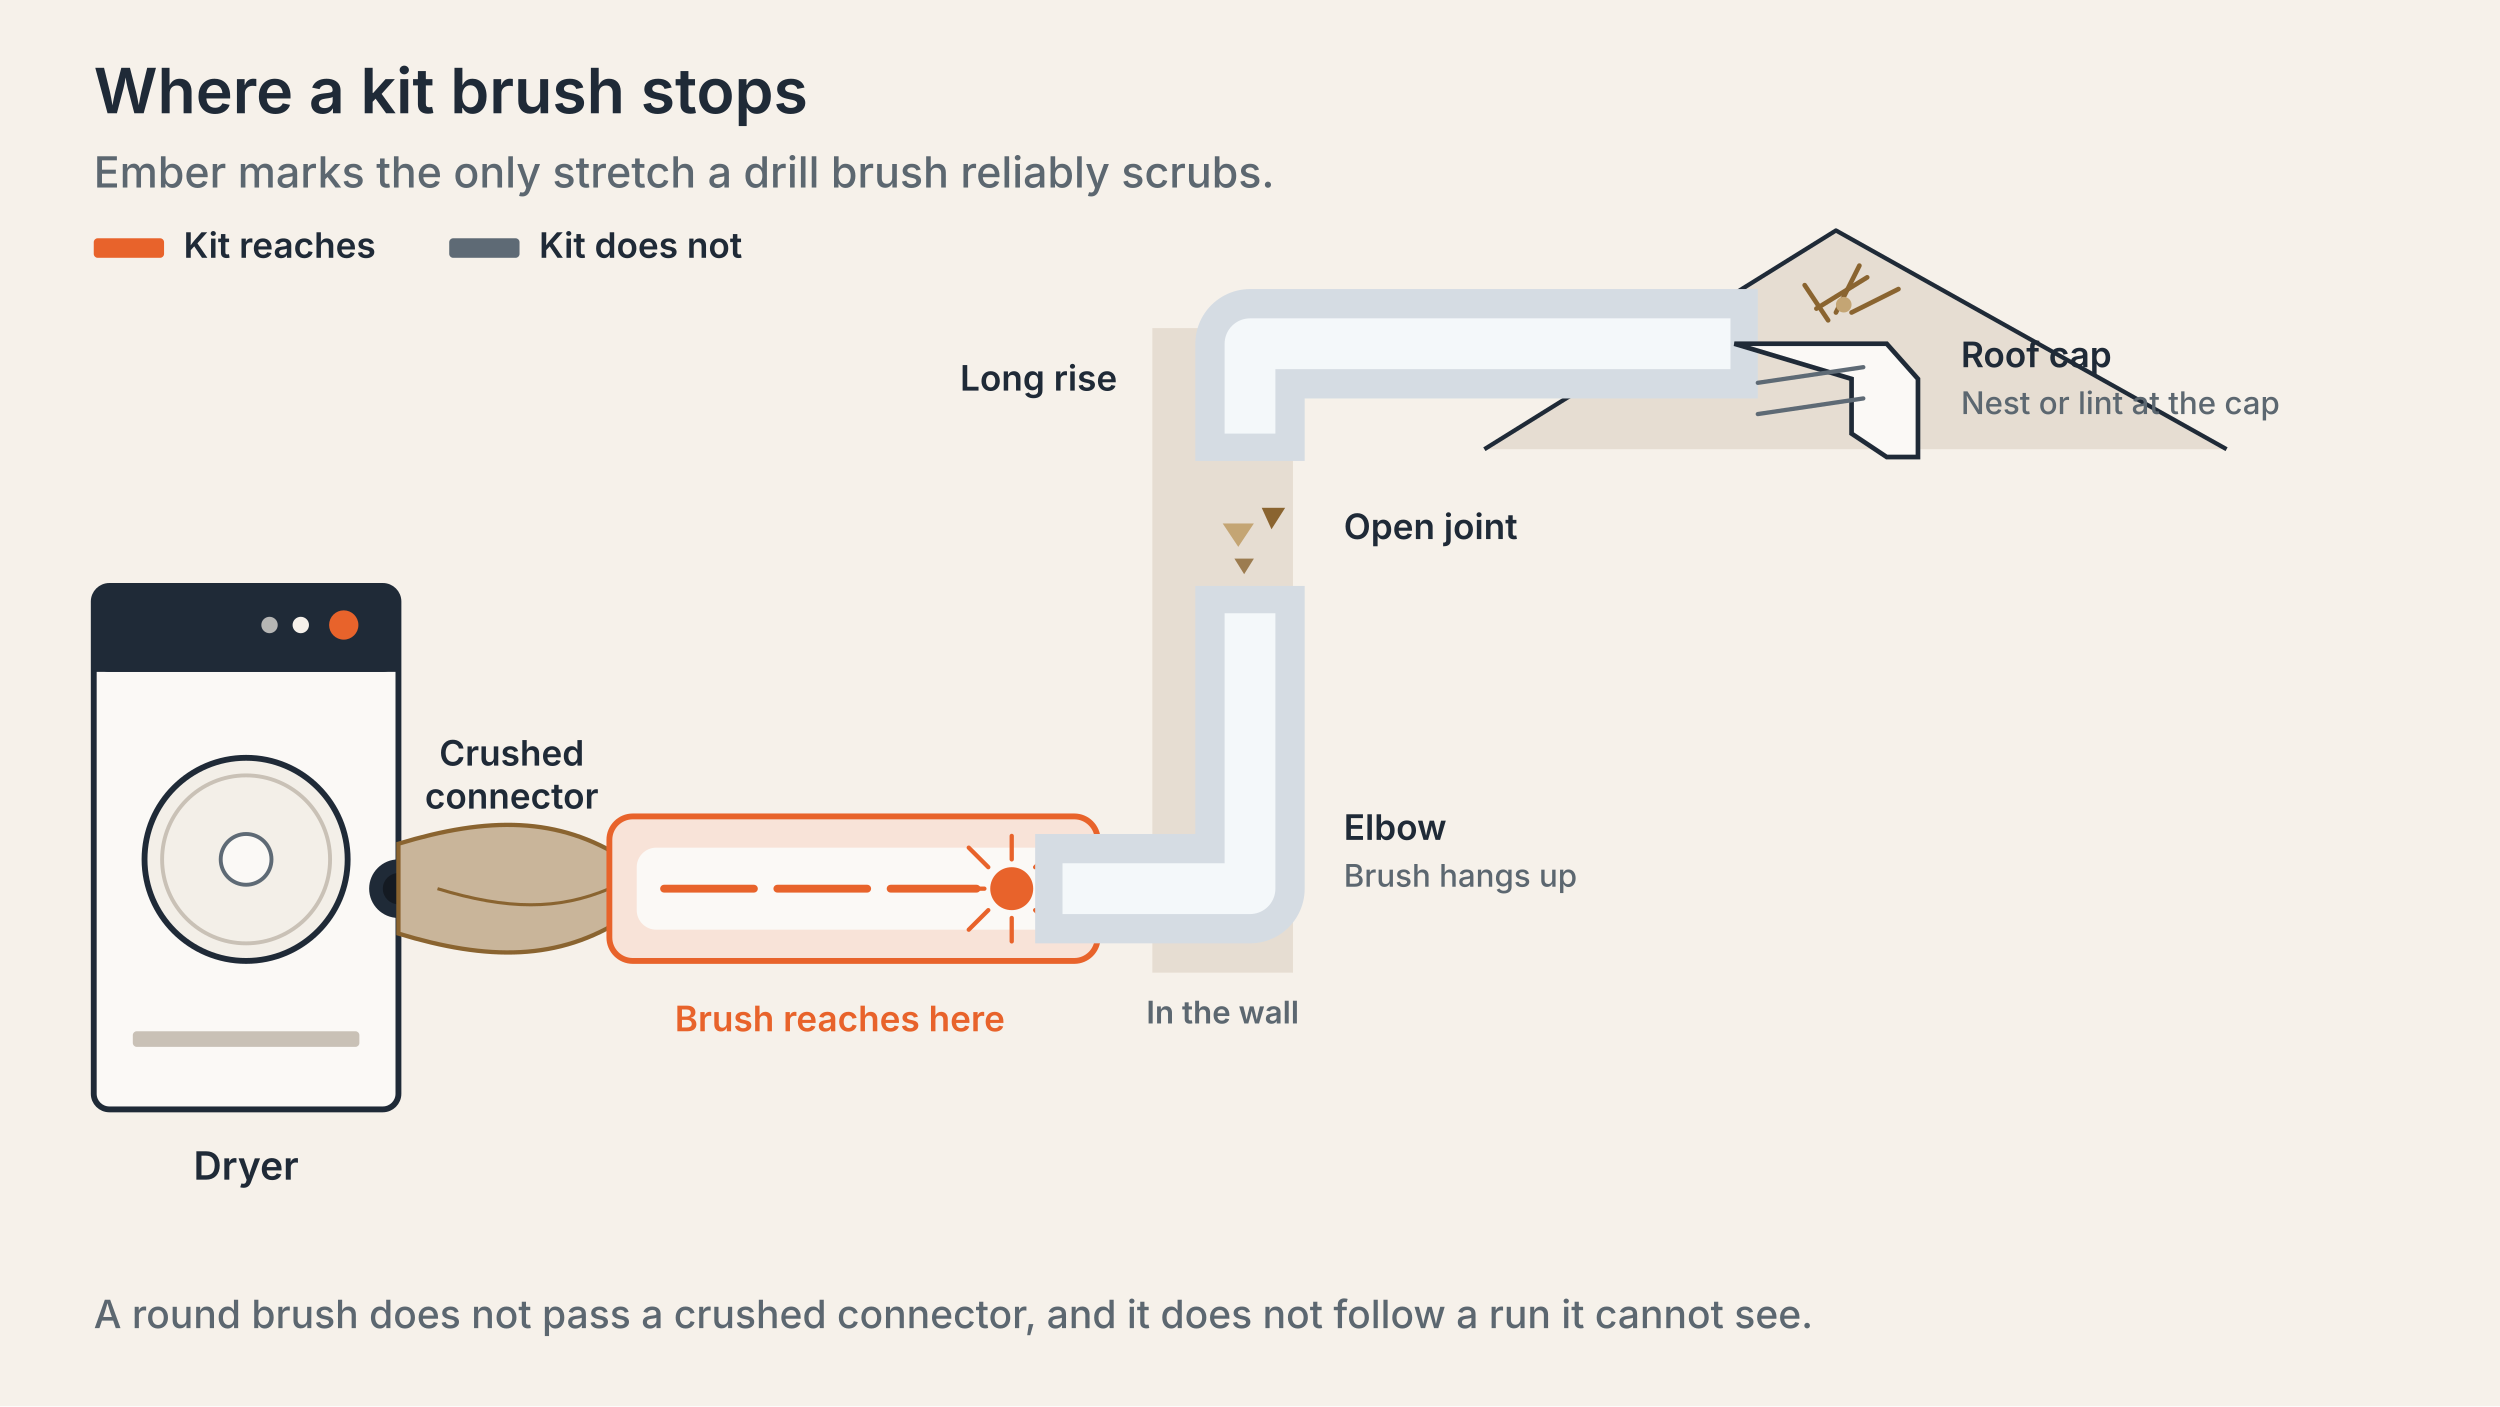
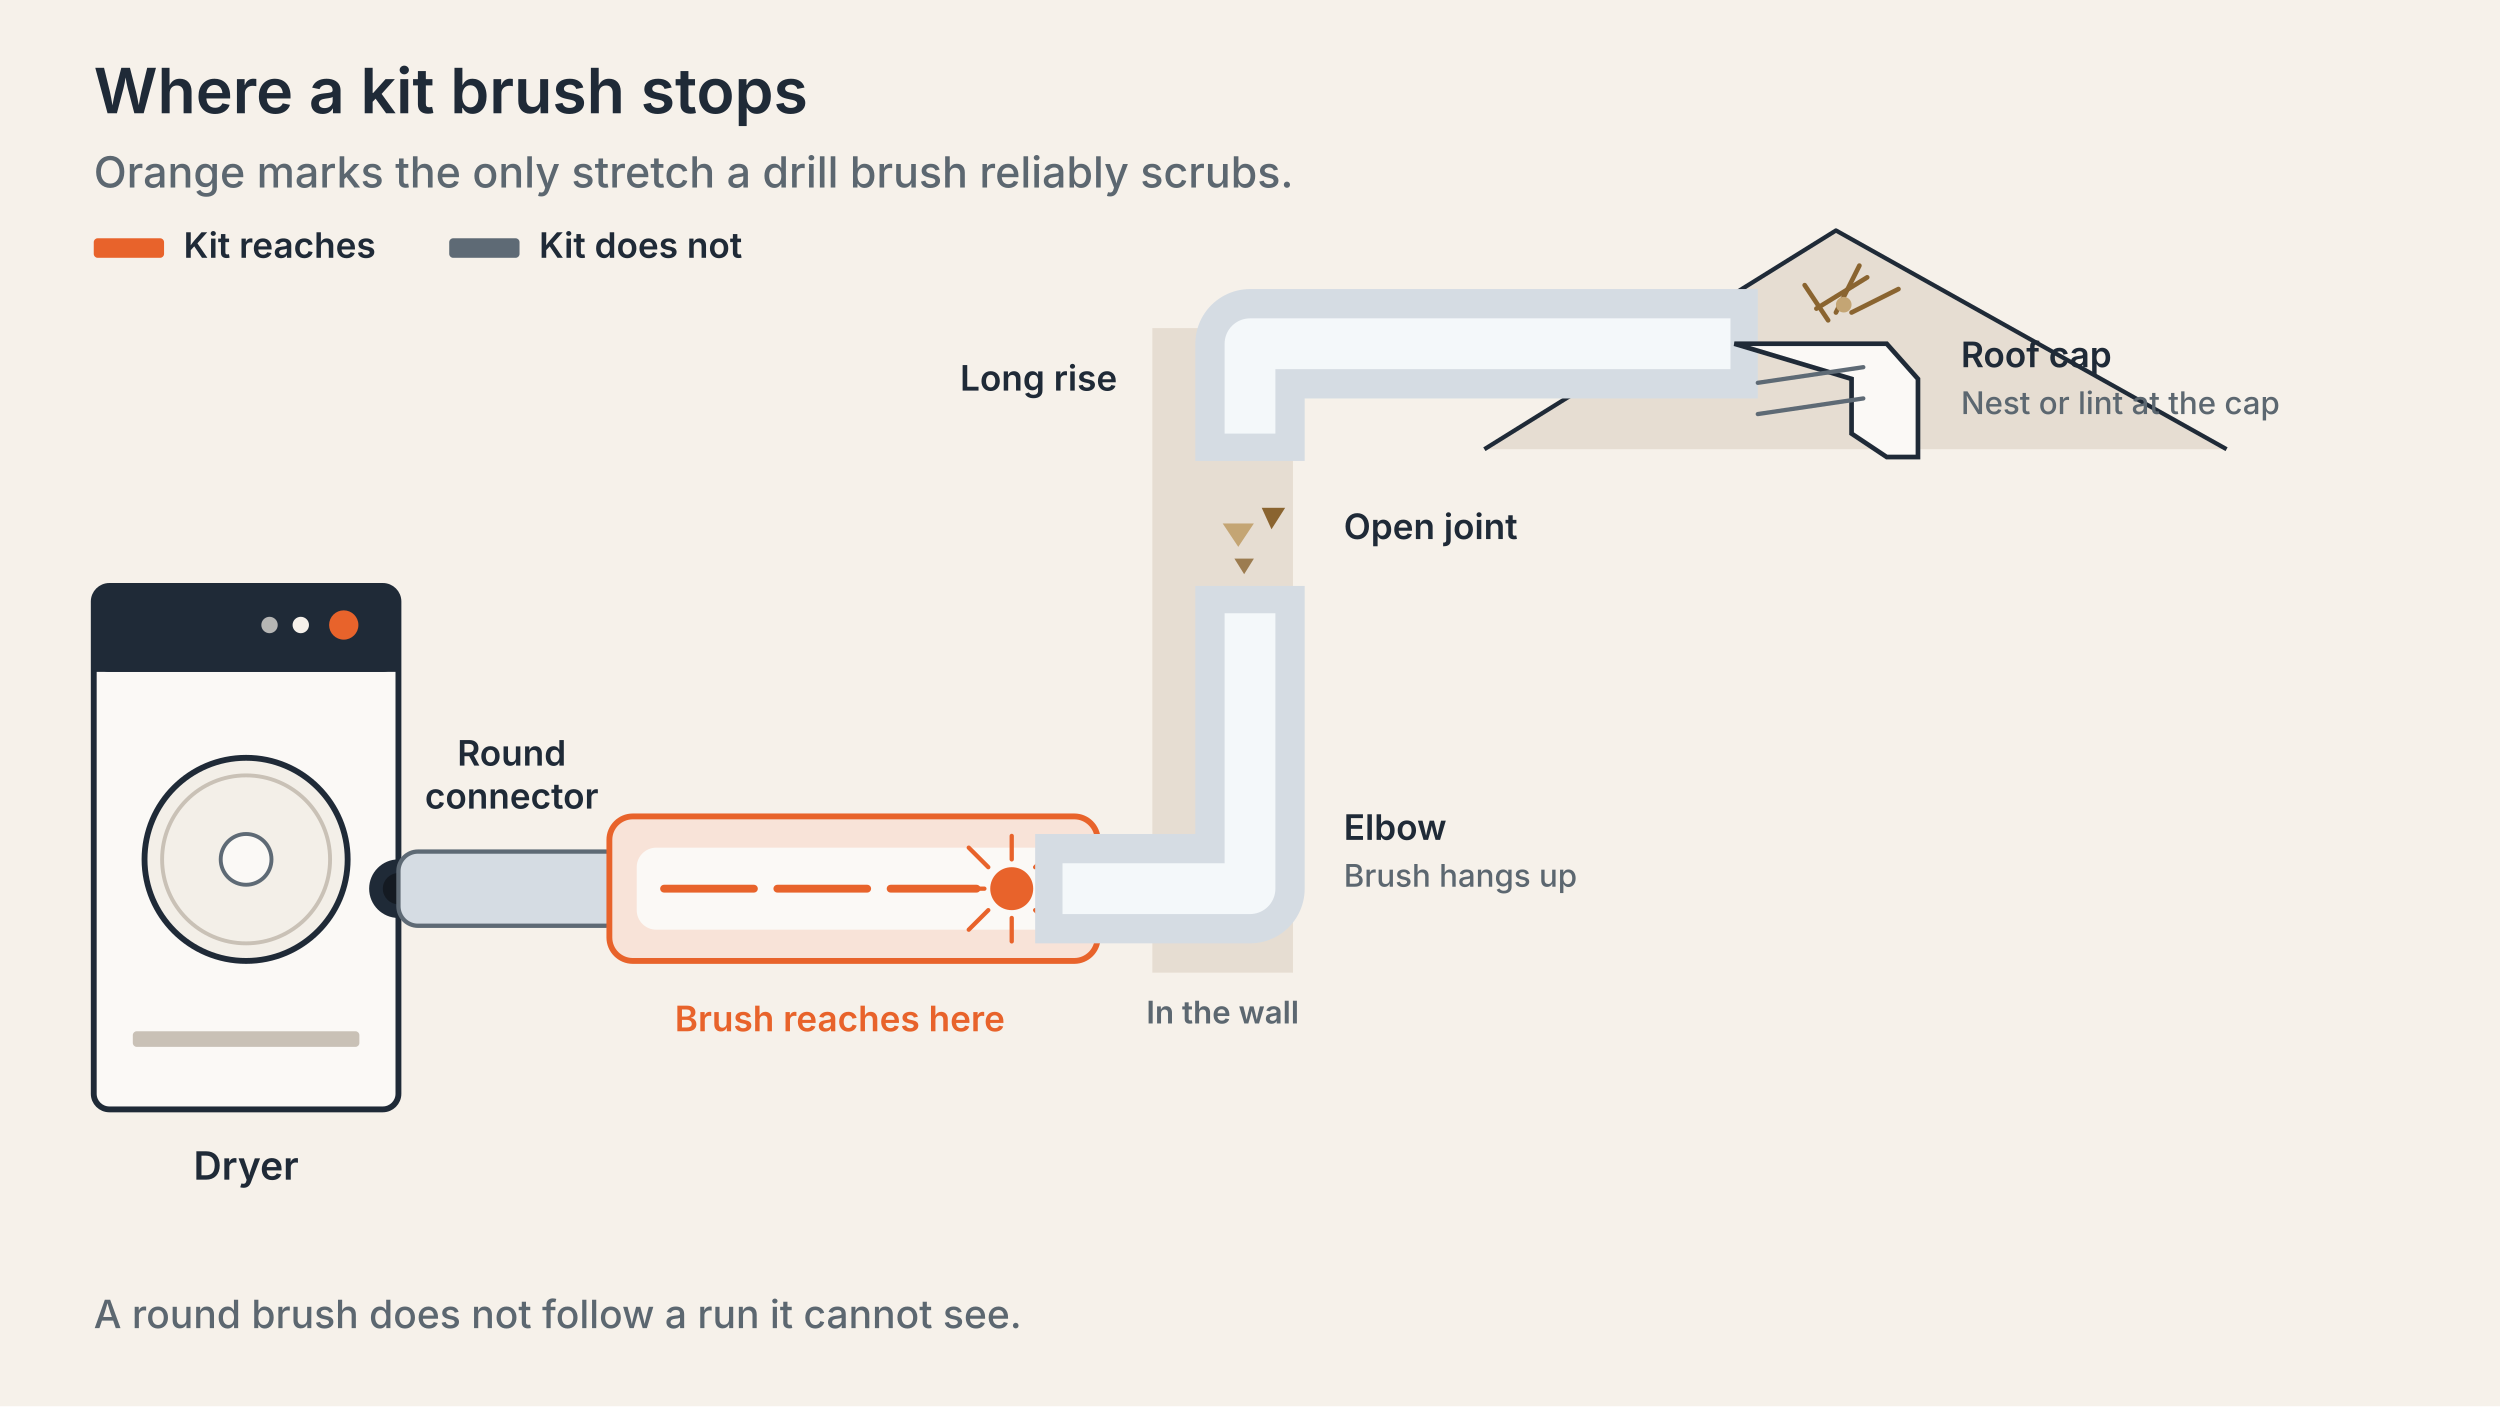
<svg xmlns="http://www.w3.org/2000/svg" width="1280" height="720" viewBox="0 0 1280 720" role="img">
  <rect width="1280" height="720" fill="#F6F1EA" />
  <text x="48" y="58" font-family="Inter, Liberation Sans, sans-serif" font-size="32" font-weight="600" fill="#1F2A37">Where a kit brush stops</text>
-   <text x="48" y="96" font-family="Inter, Liberation Sans, sans-serif" font-size="22" font-weight="500" fill="#5C6770">Ember marks the only stretch a drill brush reliably scrubs.</text>
+   <text x="48" y="96" font-family="Inter, Liberation Sans, sans-serif" font-size="22" font-weight="500" fill="#5C6770">Orange marks the only stretch a drill brush reliably scrubs.</text>
  <rect x="48" y="122" width="36" height="10" rx="2" fill="#E8632B" />
  <text x="94" y="132" font-family="Inter, Liberation Sans, sans-serif" font-size="18" font-weight="600" fill="#1F2A37">Kit reaches</text>
  <rect x="230" y="122" width="36" height="10" rx="2" fill="#5E6A75" />
  <text x="276" y="132" font-family="Inter, Liberation Sans, sans-serif" font-size="18" font-weight="600" fill="#1F2A37">Kit does not</text>
  <rect x="590" y="168" width="72" height="330" fill="#E6DDD2" />
  <text x="626" y="524" text-anchor="middle" font-family="Inter, Liberation Sans, sans-serif" font-size="16" font-weight="600" fill="#5C6770">In the wall</text>
  <path d="M760,230 L940,118 L1140,230" fill="#E6DDD2" stroke="#1F2A37" stroke-width="2.2" stroke-linejoin="round" />
  <rect x="48" y="300" width="156" height="268" rx="8" fill="#FBF9F6" stroke="#1F2A37" stroke-width="3" />
  <rect x="48" y="300" width="156" height="44" rx="8" fill="#1F2A37" />
  <rect x="48" y="330" width="156" height="14" fill="#1F2A37" />
  <circle cx="176" cy="320" r="7.5" fill="#E8632B" />
  <circle cx="154" cy="320" r="4.2" fill="#F6F1EA" />
  <circle cx="138" cy="320" r="4.2" fill="#F6F1EA" opacity="0.7" />
  <circle cx="126" cy="440" r="52" fill="#F3EFE8" stroke="#1F2A37" stroke-width="3" />
  <circle cx="126" cy="440" r="43" fill="none" stroke="#C9C1B6" stroke-width="2" />
  <circle cx="126" cy="440" r="13" fill="#FBF9F6" stroke="#5E6A75" stroke-width="2" />
  <rect x="68" y="528" width="116" height="8" rx="2" fill="#C9C1B6" />
  <text x="126" y="604" text-anchor="middle" font-family="Inter, Liberation Sans, sans-serif" font-size="20" font-weight="600" fill="#1F2A37">Dryer</text>
  <circle cx="204" cy="455" r="15" fill="#1F2A37" />
  <circle cx="204" cy="455" r="8" fill="#141A22" />
-   <path d="M204,478 C250,492 286,492 320,470 L320,440 C286,418 250,418 204,432 Z" fill="#C9B59A" stroke="#8A6430" stroke-width="2.2" />
-   <path d="M224,455 C260,466 286,466 312,455" fill="none" stroke="#8A6430" stroke-width="1.6" />
-   <text x="262" y="392" text-anchor="middle" font-family="Inter, Liberation Sans, sans-serif" font-size="18" font-weight="600" fill="#1F2A37">Crushed</text>
+   <rect x="204" y="436" width="116" height="38" rx="10" fill="#D5DCE3" stroke="#5E6A75" stroke-width="2.2" />
+   <text x="262" y="392" text-anchor="middle" font-family="Inter, Liberation Sans, sans-serif" font-size="18" font-weight="600" fill="#1F2A37">Round</text>
  <text x="262" y="414" text-anchor="middle" font-family="Inter, Liberation Sans, sans-serif" font-size="18" font-weight="600" fill="#1F2A37">connector</text>
  <rect x="312" y="418" width="250" height="74" rx="12" fill="#F8E3D8" stroke="#E8632B" stroke-width="3" />
  <rect x="326" y="434" width="214" height="42" rx="10" fill="#FBF9F6" />
  <g stroke="#E8632B" stroke-width="4" stroke-linecap="round">
    <line x1="340" y1="455" x2="386" y2="455" />
    <line x1="398" y1="455" x2="444" y2="455" />
    <line x1="456" y1="455" x2="500" y2="455" />
  </g>
  <circle cx="518" cy="455" r="11" fill="#E8632B" />
  <g stroke="#E8632B" stroke-width="2.2" stroke-linecap="round">
    <line x1="518" y1="440" x2="518" y2="428" />
    <line x1="530" y1="444" x2="540" y2="434" />
    <line x1="532" y1="455" x2="546" y2="455" />
    <line x1="530" y1="466" x2="540" y2="476" />
    <line x1="518" y1="470" x2="518" y2="482" />
    <line x1="506" y1="466" x2="496" y2="476" />
    <line x1="504" y1="455" x2="490" y2="455" />
    <line x1="506" y1="444" x2="496" y2="434" />
  </g>
  <text x="430" y="528" text-anchor="middle" font-family="Inter, Liberation Sans, sans-serif" font-size="18" font-weight="600" fill="#E8632B">Brush reaches here</text>
  <path d="M530,455 H640 V300" fill="none" stroke="#D5DCE3" stroke-width="56" stroke-linejoin="round" stroke-linecap="butt" />
  <path d="M544,455 H640 V314" fill="none" stroke="#F4F8FA" stroke-width="26" stroke-linejoin="round" stroke-linecap="butt" />
  <path d="M640,236 V176 H900" fill="none" stroke="#D5DCE3" stroke-width="56" stroke-linejoin="round" stroke-linecap="butt" />
  <path d="M640,222 V176 H886" fill="none" stroke="#F4F8FA" stroke-width="26" stroke-linejoin="round" stroke-linecap="butt" />
  <path d="M626,268 h16 l-8,12 z" fill="#C4A574" />
  <path d="M646,260 h12 l-7,11 z" fill="#8A6430" />
  <path d="M632,286 h10 l-5,8 z" fill="#8A6430" opacity="0.8" />
  <text x="688" y="430" font-family="Inter, Liberation Sans, sans-serif" font-size="18" font-weight="600" fill="#1F2A37">Elbow</text>
  <text x="688" y="454" font-family="Inter, Liberation Sans, sans-serif" font-size="16" font-weight="500" fill="#5C6770">Brush hangs up</text>
  <text x="688" y="276" font-family="Inter, Liberation Sans, sans-serif" font-size="18" font-weight="600" fill="#1F2A37">Open joint</text>
  <text x="572" y="200" text-anchor="end" font-family="Inter, Liberation Sans, sans-serif" font-size="18" font-weight="600" fill="#1F2A37">Long rise</text>
  <path d="M888,176 h78 l16,18 v40 h-16 l-18,-12 v-28 z" fill="#FBF9F6" stroke="#1F2A37" stroke-width="2.4" />
  <line x1="900" y1="196" x2="954" y2="188" stroke="#5E6A75" stroke-width="2.2" stroke-linecap="round" />
  <line x1="900" y1="212" x2="954" y2="204" stroke="#5E6A75" stroke-width="2.2" stroke-linecap="round" />
  <g stroke="#8A6430" stroke-width="2.4" stroke-linecap="round">
    <line x1="930" y1="158" x2="956" y2="142" />
    <line x1="940" y1="160" x2="952" y2="136" />
    <line x1="948" y1="160" x2="972" y2="148" />
    <line x1="936" y1="164" x2="924" y2="146" />
  </g>
  <circle cx="944" cy="156" r="4" fill="#C4A574" />
  <text x="1004" y="188" font-family="Inter, Liberation Sans, sans-serif" font-size="18" font-weight="600" fill="#1F2A37">Roof cap</text>
  <text x="1004" y="212" font-family="Inter, Liberation Sans, sans-serif" font-size="16" font-weight="500" fill="#5C6770">Nest or lint at the cap</text>
-   <text x="48" y="680" font-family="Inter, Liberation Sans, sans-serif" font-size="20" font-weight="500" fill="#5C6770">A round brush does not pass a crushed connector, and it does not follow a run it cannot see.</text>
+   <text x="48" y="680" font-family="Inter, Liberation Sans, sans-serif" font-size="20" font-weight="500" fill="#5C6770">A round brush does not follow a run it cannot see.</text>
</svg>
